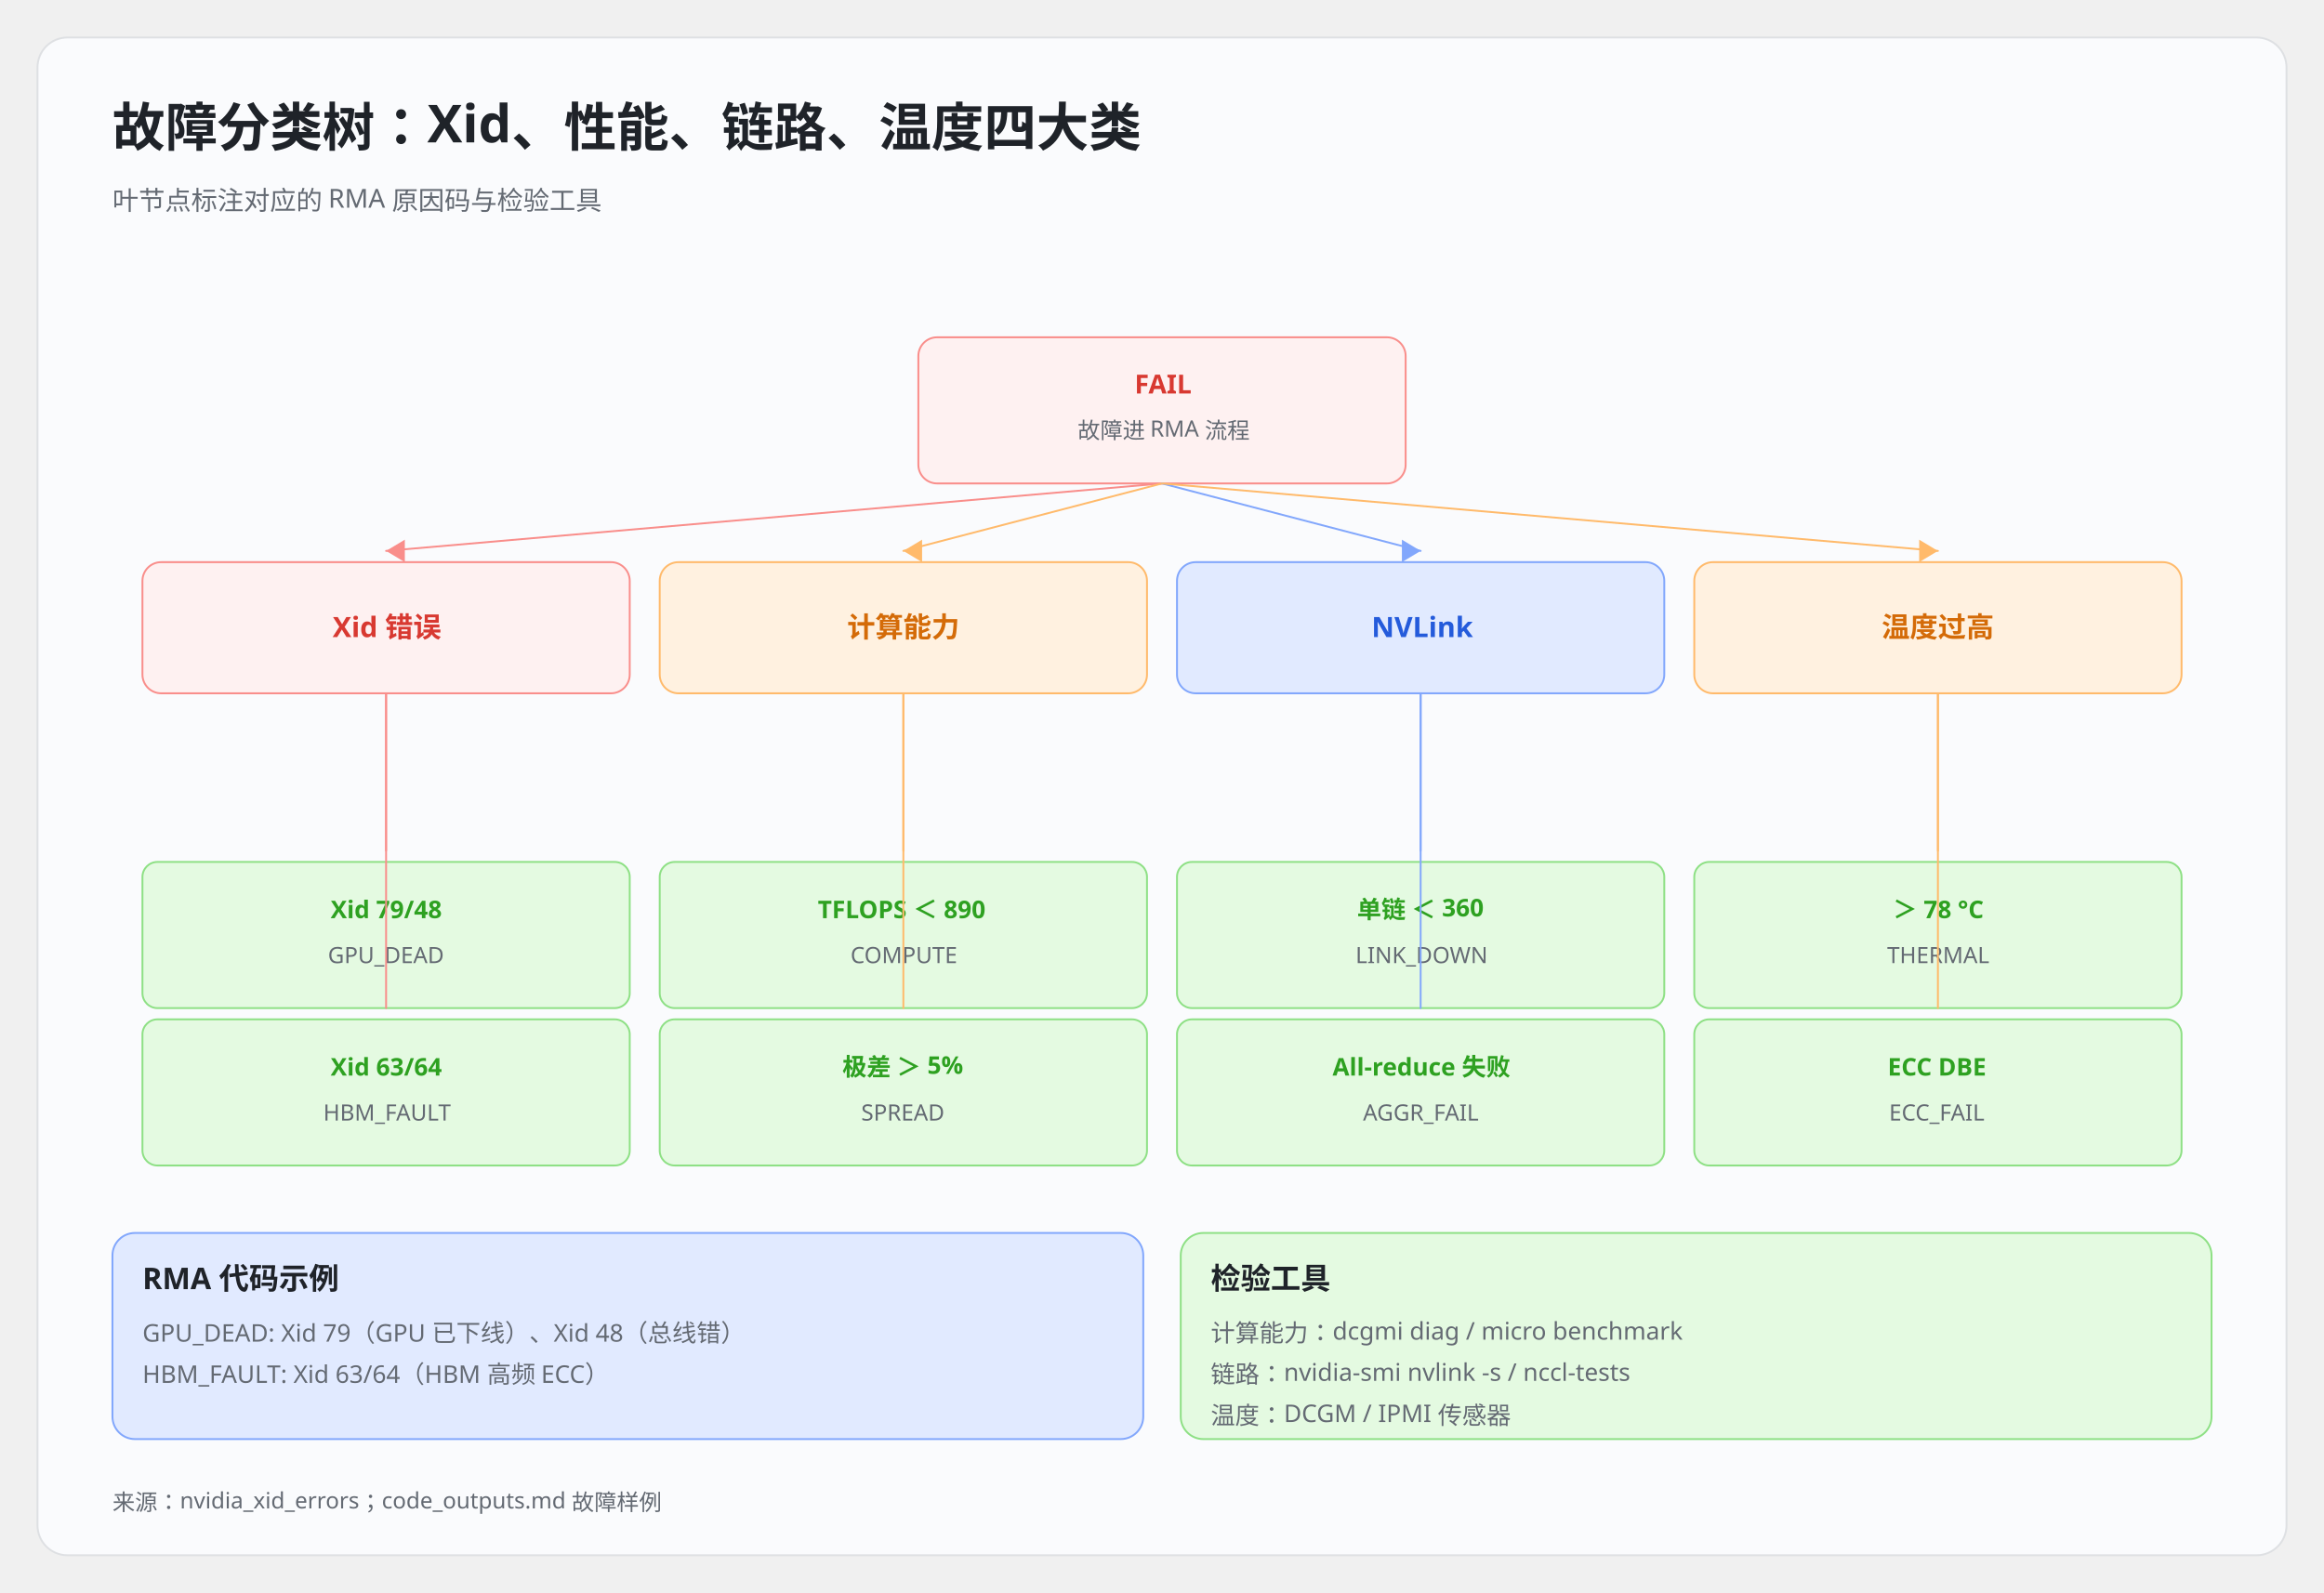
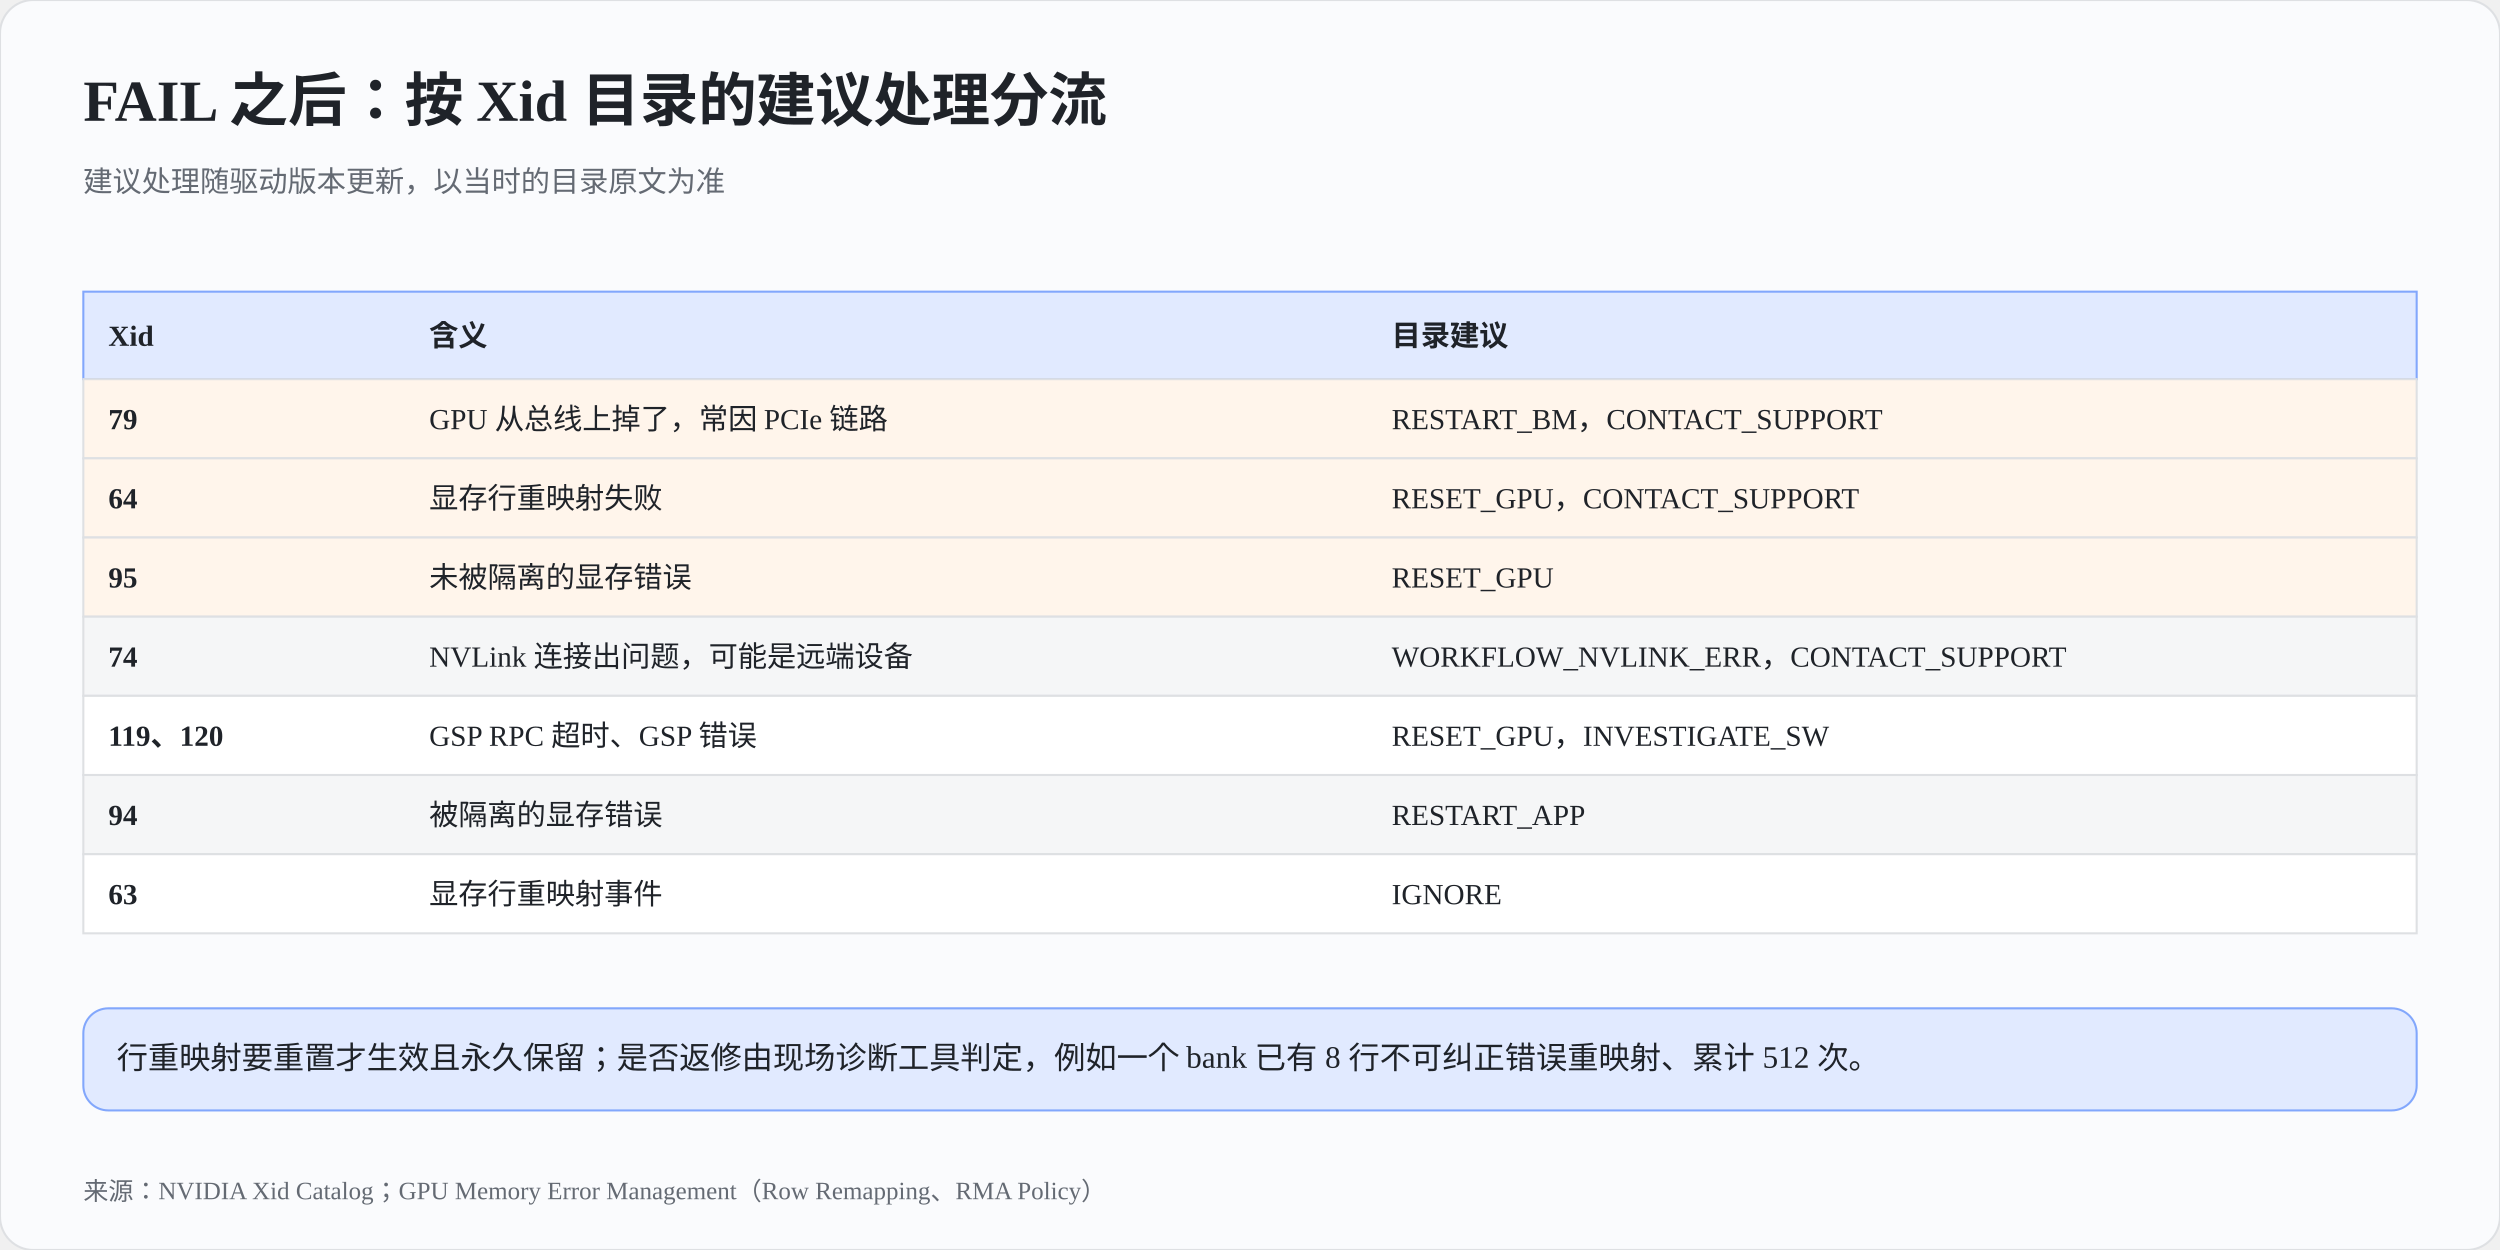
- <svg xmlns="http://www.w3.org/2000/svg" width="1240" height="850" viewBox="-20 -20 1240 850">
-   <g id="o3:1" transform="translate(0, 0)">
-     <rect x="0" y="0" width="1200" height="810" fill="#fafbfd" stroke="#dee0e3" stroke-width="1" rx="16" ry="16" />
-   </g>
-   <g id="a3:1" transform="translate(40, 25.058)">
-     <text font-size="28" font-family="Noto Sans SC, 'PingFang SC', 'Hiragino Sans GB', 'Microsoft YaHei', sans-serif" font-weight="bold" fill="#1f2329" text-anchor="start" dominant-baseline="alphabetic" x="0">
-       <tspan x="0" y="32.942">
-         <tspan x="0" text-anchor="start">故障分类树：Xid、性能、链路、温度四大类</tspan>
-       </tspan>
-     </text>
-   </g>
-   <g id="a3:2" transform="translate(40, 75.529)">
-     <text font-size="14" font-family="Noto Sans SC, 'PingFang SC', 'Hiragino Sans GB', 'Microsoft YaHei', sans-serif" font-weight="normal" fill="#646a73" text-anchor="start" dominant-baseline="alphabetic" x="0">
-       <tspan x="0" y="16.471">
-         <tspan x="0" text-anchor="start">叶节点标注对应的 RMA 原因码与检验工具</tspan>
-       </tspan>
-     </text>
-   </g>
-   <g id="o3:2" transform="translate(470, 160)">
-     <rect x="0" y="0" width="260" height="78" fill="#fef1f1" stroke="#f98e8b" stroke-width="1" rx="10" ry="10" />
-   </g>
-   <g id="a3:3" transform="translate(579.5, 173.529)">
-     <text font-size="14" font-family="Noto Sans SC, 'PingFang SC', 'Hiragino Sans GB', 'Microsoft YaHei', sans-serif" font-weight="bold" fill="#d83931" text-anchor="middle" dominant-baseline="alphabetic" x="20.5">
-       <tspan x="20.5" y="16.471">
-         <tspan x="5.87" text-anchor="start">FAIL</tspan>
-       </tspan>
-     </text>
-   </g>
-   <g id="a3:4" transform="translate(552.5, 199.882)">
-     <text font-size="12" font-family="Noto Sans SC, 'PingFang SC', 'Hiragino Sans GB', 'Microsoft YaHei', sans-serif" font-weight="normal" fill="#646a73" text-anchor="middle" dominant-baseline="alphabetic" x="47.5">
-       <tspan x="47.5" y="14.118">
-         <tspan x="2.48" text-anchor="start">故障进 RMA 流程</tspan>
-       </tspan>
-     </text>
-   </g>
-   <g id="c3:1" transform="translate(186, 238)">
-     <path fill="none" stroke="#f98e8b" stroke-width="1" stroke-linecap="round" stroke-linejoin="round" d="M 414 0 L 0 36" />
-   </g>
-   <g id="d3:1" transform="translate(183.5, 265.5)">
-     <defs>
-       <symbol id="svgicon-d3-1" viewBox="0 0 15 17">
-         <g transform="translate(-183.5 -265.5)">
-           <polygon points="196,268 186,274 196,280" fill="#F98E8B" />
-         </g>
-       </symbol>
-     </defs>
-     <use href="#svgicon-d3-1" x="0" y="0" width="15" height="17" />
-   </g>
-   <g id="o3:3" transform="translate(56, 280)">
-     <rect x="0" y="0" width="260" height="70" fill="#fef1f1" stroke="#f98e8b" stroke-width="1" rx="10" ry="10" />
-   </g>
-   <g id="a3:5" transform="translate(149, 302.3525)">
-     <text font-size="15" font-family="Noto Sans SC, 'PingFang SC', 'Hiragino Sans GB', 'Microsoft YaHei', sans-serif" font-weight="bold" fill="#d83931" text-anchor="middle" dominant-baseline="alphabetic" x="37">
-       <tspan x="37" y="17.648">
-         <tspan x="8.485" text-anchor="start">Xid 错误</tspan>
-       </tspan>
-     </text>
-   </g>
-   <g id="c3:2" transform="translate(186, 350)">
-     <path fill="none" stroke="#f98e8b" stroke-width="1" stroke-linecap="round" stroke-linejoin="round" d="M 0 0 L 0 84" />
-   </g>
-   <g id="o3:4" transform="translate(56, 440)">
-     <rect x="0" y="0" width="260" height="78" fill="#e4fae1" stroke="#8ee085" stroke-width="1" rx="8" ry="8" />
-   </g>
-   <g id="a3:6" transform="translate(149.5, 454.7055)">
-     <text font-size="13" font-family="Noto Sans SC, 'PingFang SC', 'Hiragino Sans GB', 'Microsoft YaHei', sans-serif" font-weight="bold" fill="#2ea121" text-anchor="middle" dominant-baseline="alphabetic" x="36.5">
-       <tspan x="36.5" y="15.295">
-         <tspan x="6.93" text-anchor="start">Xid 79/48</tspan>
-       </tspan>
-     </text>
-   </g>
-   <g id="a3:7" transform="translate(153, 479.882)">
-     <text font-size="12" font-family="Noto Sans SC, 'PingFang SC', 'Hiragino Sans GB', 'Microsoft YaHei', sans-serif" font-weight="normal" fill="#646a73" text-anchor="middle" dominant-baseline="alphabetic" x="33">
-       <tspan x="33" y="14.118">
-         <tspan x="1.95" text-anchor="start">GPU_DEAD</tspan>
-       </tspan>
-     </text>
-   </g>
-   <g id="c3:3" transform="translate(186, 350)">
-     <path fill="none" stroke="#f98e8b" stroke-width="1" stroke-linecap="round" stroke-linejoin="round" d="M 0 0 L 0 168" />
-   </g>
-   <g id="o3:5" transform="translate(56, 524)">
-     <rect x="0" y="0" width="260" height="78" fill="#e4fae1" stroke="#8ee085" stroke-width="1" rx="8" ry="8" />
-   </g>
-   <g id="a3:8" transform="translate(149.5, 538.7055)">
-     <text font-size="13" font-family="Noto Sans SC, 'PingFang SC', 'Hiragino Sans GB', 'Microsoft YaHei', sans-serif" font-weight="bold" fill="#2ea121" text-anchor="middle" dominant-baseline="alphabetic" x="36.5">
-       <tspan x="36.5" y="15.295">
-         <tspan x="6.93" text-anchor="start">Xid 63/64</tspan>
-       </tspan>
-     </text>
-   </g>
-   <g id="a3:9" transform="translate(150, 563.882)">
-     <text font-size="12" font-family="Noto Sans SC, 'PingFang SC', 'Hiragino Sans GB', 'Microsoft YaHei', sans-serif" font-weight="normal" fill="#646a73" text-anchor="middle" dominant-baseline="alphabetic" x="36">
-       <tspan x="36" y="14.118">
-         <tspan x="2.485" text-anchor="start">HBM_FAULT</tspan>
-       </tspan>
-     </text>
-   </g>
-   <g id="c3:4" transform="translate(462, 238)">
-     <path fill="none" stroke="#ffba6b" stroke-width="1" stroke-linecap="round" stroke-linejoin="round" d="M 138 0 L 0 36" />
-   </g>
-   <g id="d3:2" transform="translate(459.5, 265.5)">
-     <defs>
-       <symbol id="svgicon-d3-2" viewBox="0 0 15 17">
-         <g transform="translate(-459.5 -265.5)">
-           <polygon points="472,268 462,274 472,280" fill="#FFBA6B" />
-         </g>
-       </symbol>
-     </defs>
-     <use href="#svgicon-d3-2" x="0" y="0" width="15" height="17" />
-   </g>
-   <g id="o3:6" transform="translate(332, 280)">
-     <rect x="0" y="0" width="260" height="70" fill="#fff1e0" stroke="#ffba6b" stroke-width="1" rx="10" ry="10" />
-   </g>
-   <g id="a3:10" transform="translate(423, 302.3525)">
-     <text font-size="15" font-family="Noto Sans SC, 'PingFang SC', 'Hiragino Sans GB', 'Microsoft YaHei', sans-serif" font-weight="bold" fill="#d46b08" text-anchor="middle" dominant-baseline="alphabetic" x="39">
-       <tspan x="39" y="17.648">
-         <tspan x="9" text-anchor="start">计算能力</tspan>
-       </tspan>
-     </text>
-   </g>
-   <g id="c3:5" transform="translate(462, 350)">
-     <path fill="none" stroke="#ffba6b" stroke-width="1" stroke-linecap="round" stroke-linejoin="round" d="M 0 0 L 0 84" />
-   </g>
-   <g id="o3:7" transform="translate(332, 440)">
-     <rect x="0" y="0" width="260" height="78" fill="#e4fae1" stroke="#8ee085" stroke-width="1" rx="8" ry="8" />
-   </g>
-   <g id="a3:11" transform="translate(402.5, 454.7055)">
-     <text font-size="13" font-family="Noto Sans SC, 'PingFang SC', 'Hiragino Sans GB', 'Microsoft YaHei', sans-serif" font-weight="bold" fill="#2ea121" text-anchor="middle" dominant-baseline="alphabetic" x="59.5">
-       <tspan x="59.5" y="15.295">
-         <tspan x="13.85" text-anchor="start">TFLOPS ＜ 890</tspan>
-       </tspan>
-     </text>
-   </g>
-   <g id="a3:12" transform="translate(432, 479.882)">
-     <text font-size="12" font-family="Noto Sans SC, 'PingFang SC', 'Hiragino Sans GB', 'Microsoft YaHei', sans-serif" font-weight="normal" fill="#646a73" text-anchor="middle" dominant-baseline="alphabetic" x="30">
-       <tspan x="30" y="14.118">
-         <tspan x="1.79" text-anchor="start">COMPUTE</tspan>
-       </tspan>
-     </text>
-   </g>
-   <g id="c3:6" transform="translate(462, 350)">
-     <path fill="none" stroke="#ffba6b" stroke-width="1" stroke-linecap="round" stroke-linejoin="round" d="M 0 0 L 0 168" />
-   </g>
-   <g id="o3:8" transform="translate(332, 524)">
-     <rect x="0" y="0" width="260" height="78" fill="#e4fae1" stroke="#8ee085" stroke-width="1" rx="8" ry="8" />
-   </g>
-   <g id="a3:13" transform="translate(419, 538.7055)">
-     <text font-size="13" font-family="Noto Sans SC, 'PingFang SC', 'Hiragino Sans GB', 'Microsoft YaHei', sans-serif" font-weight="bold" fill="#2ea121" text-anchor="middle" dominant-baseline="alphabetic" x="43">
-       <tspan x="43" y="15.295">
-         <tspan x="10.455" text-anchor="start">极差 ＞ 5%</tspan>
-       </tspan>
-     </text>
-   </g>
-   <g id="a3:14" transform="translate(437.5, 563.882)">
-     <text font-size="12" font-family="Noto Sans SC, 'PingFang SC', 'Hiragino Sans GB', 'Microsoft YaHei', sans-serif" font-weight="normal" fill="#646a73" text-anchor="middle" dominant-baseline="alphabetic" x="24.5">
-       <tspan x="24.5" y="14.118">
-         <tspan x="2.005" text-anchor="start">SPREAD</tspan>
-       </tspan>
-     </text>
-   </g>
-   <g id="c3:7" transform="translate(600, 238)">
-     <path fill="none" stroke="#82a7fc" stroke-width="1" stroke-linecap="round" stroke-linejoin="round" d="M 0 0 L 138 36" />
-   </g>
-   <g id="d3:3" transform="translate(725.5, 265.5)">
-     <defs>
-       <symbol id="svgicon-d3-3" viewBox="0 0 15 17">
-         <g transform="translate(-725.5 -265.5)">
-           <polygon points="728,268 738,274 728,280" fill="#82A7FC" />
-         </g>
-       </symbol>
-     </defs>
-     <use href="#svgicon-d3-3" x="0" y="0" width="15" height="17" />
-   </g>
-   <g id="o3:9" transform="translate(608, 280)">
-     <rect x="0" y="0" width="260" height="70" fill="#e1eaff" stroke="#82a7fc" stroke-width="1" rx="10" ry="10" />
-   </g>
-   <g id="a3:15" transform="translate(706.5, 302.3525)">
-     <text font-size="15" font-family="Noto Sans SC, 'PingFang SC', 'Hiragino Sans GB', 'Microsoft YaHei', sans-serif" font-weight="bold" fill="#245bdb" text-anchor="middle" dominant-baseline="alphabetic" x="31.5">
-       <tspan x="31.5" y="17.648">
-         <tspan x="5.285" text-anchor="start">NVLink</tspan>
-       </tspan>
-     </text>
-   </g>
-   <g id="c3:8" transform="translate(738, 350)">
-     <path fill="none" stroke="#82a7fc" stroke-width="1" stroke-linecap="round" stroke-linejoin="round" d="M 0 0 L 0 84" />
-   </g>
-   <g id="o3:10" transform="translate(608, 440)">
-     <rect x="0" y="0" width="260" height="78" fill="#e4fae1" stroke="#8ee085" stroke-width="1" rx="8" ry="8" />
-   </g>
-   <g id="a3:16" transform="translate(693.5, 454.7055)">
-     <text font-size="13" font-family="Noto Sans SC, 'PingFang SC', 'Hiragino Sans GB', 'Microsoft YaHei', sans-serif" font-weight="bold" fill="#2ea121" text-anchor="middle" dominant-baseline="alphabetic" x="44.5">
-       <tspan x="44.5" y="15.295">
-         <tspan x="10.545" text-anchor="start">单链 ＜ 360</tspan>
-       </tspan>
-     </text>
-   </g>
-   <g id="a3:17" transform="translate(702, 479.882)">
-     <text font-size="12" font-family="Noto Sans SC, 'PingFang SC', 'Hiragino Sans GB', 'Microsoft YaHei', sans-serif" font-weight="normal" fill="#646a73" text-anchor="middle" dominant-baseline="alphabetic" x="36">
-       <tspan x="36" y="14.118">
-         <tspan x="1.27" text-anchor="start">LINK_DOWN</tspan>
-       </tspan>
-     </text>
-   </g>
-   <g id="c3:9" transform="translate(738, 350)">
-     <path fill="none" stroke="#82a7fc" stroke-width="1" stroke-linecap="round" stroke-linejoin="round" d="M 0 0 L 0 168" />
-   </g>
-   <g id="o3:11" transform="translate(608, 524)">
-     <rect x="0" y="0" width="260" height="78" fill="#e4fae1" stroke="#8ee085" stroke-width="1" rx="8" ry="8" />
-   </g>
-   <g id="a3:18" transform="translate(681.5, 538.7055)">
-     <text font-size="13" font-family="Noto Sans SC, 'PingFang SC', 'Hiragino Sans GB', 'Microsoft YaHei', sans-serif" font-weight="bold" fill="#2ea121" text-anchor="middle" dominant-baseline="alphabetic" x="56.5">
-       <tspan x="56.5" y="15.295">
-         <tspan x="9.495" text-anchor="start">All-reduce 失败</tspan>
-       </tspan>
-     </text>
-   </g>
-   <g id="a3:19" transform="translate(704.5, 563.882)">
-     <text font-size="12" font-family="Noto Sans SC, 'PingFang SC', 'Hiragino Sans GB', 'Microsoft YaHei', sans-serif" font-weight="normal" fill="#646a73" text-anchor="middle" dominant-baseline="alphabetic" x="33.5">
-       <tspan x="33.5" y="14.118">
-         <tspan x="2.76" text-anchor="start">AGGR_FAIL</tspan>
-       </tspan>
-     </text>
-   </g>
-   <g id="c3:10" transform="translate(600, 238)">
-     <path fill="none" stroke="#ffba6b" stroke-width="1" stroke-linecap="round" stroke-linejoin="round" d="M 0 0 L 414 36" />
-   </g>
-   <g id="d3:4" transform="translate(1001.5, 265.5)">
-     <defs>
-       <symbol id="svgicon-d3-4" viewBox="0 0 15 17">
-         <g transform="translate(-1001.5 -265.5)">
-           <polygon points="1004,268 1014,274 1004,280" fill="#FFBA6B" />
-         </g>
-       </symbol>
-     </defs>
-     <use href="#svgicon-d3-4" x="0" y="0" width="15" height="17" />
-   </g>
-   <g id="o3:12" transform="translate(884, 280)">
-     <rect x="0" y="0" width="260" height="70" fill="#fff1e0" stroke="#ffba6b" stroke-width="1" rx="10" ry="10" />
-   </g>
-   <g id="a3:20" transform="translate(975, 302.3525)">
-     <text font-size="15" font-family="Noto Sans SC, 'PingFang SC', 'Hiragino Sans GB', 'Microsoft YaHei', sans-serif" font-weight="bold" fill="#d46b08" text-anchor="middle" dominant-baseline="alphabetic" x="39">
-       <tspan x="39" y="17.648">
-         <tspan x="9" text-anchor="start">温度过高</tspan>
-       </tspan>
-     </text>
-   </g>
-   <g id="c3:11" transform="translate(1014, 350)">
-     <path fill="none" stroke="#ffba6b" stroke-width="1" stroke-linecap="round" stroke-linejoin="round" d="M 0 0 L 0 84" />
-   </g>
-   <g id="o3:13" transform="translate(884, 440)">
-     <rect x="0" y="0" width="260" height="78" fill="#e4fae1" stroke="#8ee085" stroke-width="1" rx="8" ry="8" />
-   </g>
-   <g id="a3:21" transform="translate(980, 454.7055)">
-     <text font-size="13" font-family="Noto Sans SC, 'PingFang SC', 'Hiragino Sans GB', 'Microsoft YaHei', sans-serif" font-weight="bold" fill="#2ea121" text-anchor="middle" dominant-baseline="alphabetic" x="34">
-       <tspan x="34" y="15.295">
-         <tspan x="9.99" text-anchor="start">＞ 78 °C</tspan>
-       </tspan>
-     </text>
-   </g>
-   <g id="a3:22" transform="translate(985.5, 479.882)">
-     <text font-size="12" font-family="Noto Sans SC, 'PingFang SC', 'Hiragino Sans GB', 'Microsoft YaHei', sans-serif" font-weight="normal" fill="#646a73" text-anchor="middle" dominant-baseline="alphabetic" x="28.5">
-       <tspan x="28.5" y="14.118">
-         <tspan x="1.415" text-anchor="start">THERMAL</tspan>
-       </tspan>
-     </text>
-   </g>
-   <g id="c3:12" transform="translate(1014, 350)">
-     <path fill="none" stroke="#ffba6b" stroke-width="1" stroke-linecap="round" stroke-linejoin="round" d="M 0 0 L 0 168" />
-   </g>
-   <g id="o3:14" transform="translate(884, 524)">
-     <rect x="0" y="0" width="260" height="78" fill="#e4fae1" stroke="#8ee085" stroke-width="1" rx="8" ry="8" />
-   </g>
-   <g id="a3:23" transform="translate(976.5, 538.7055)">
-     <text font-size="13" font-family="Noto Sans SC, 'PingFang SC', 'Hiragino Sans GB', 'Microsoft YaHei', sans-serif" font-weight="bold" fill="#2ea121" text-anchor="middle" dominant-baseline="alphabetic" x="37.5">
-       <tspan x="37.5" y="15.295">
-         <tspan x="10.685" text-anchor="start">ECC DBE</tspan>
-       </tspan>
-     </text>
-   </g>
-   <g id="a3:24" transform="translate(985, 563.882)">
-     <text font-size="12" font-family="Noto Sans SC, 'PingFang SC', 'Hiragino Sans GB', 'Microsoft YaHei', sans-serif" font-weight="normal" fill="#646a73" text-anchor="middle" dominant-baseline="alphabetic" x="29">
-       <tspan x="29" y="14.118">
-         <tspan x="2.925" text-anchor="start">ECC_FAIL</tspan>
-       </tspan>
-     </text>
-   </g>
-   <g id="o3:15" transform="translate(40, 638)">
-     <rect x="0" y="0" width="550" height="110" fill="#e1eaff" stroke="#82a7fc" stroke-width="1" rx="12" ry="12" />
-   </g>
-   <g id="a3:25" transform="translate(56, 649.176)">
-     <text font-size="16" font-family="Noto Sans SC, 'PingFang SC', 'Hiragino Sans GB', 'Microsoft YaHei', sans-serif" font-weight="bold" fill="#1f2329" text-anchor="start" dominant-baseline="alphabetic" x="0">
-       <tspan x="0" y="18.824">
-         <tspan x="0" text-anchor="start">RMA 代码示例</tspan>
-       </tspan>
-     </text>
-   </g>
-   <g id="a3:26" transform="translate(56, 680.7055)">
-     <text font-size="13" font-family="Noto Sans SC, 'PingFang SC', 'Hiragino Sans GB', 'Microsoft YaHei', sans-serif" font-weight="normal" fill="#646a73" text-anchor="start" dominant-baseline="alphabetic" x="0">
-       <tspan x="0" y="15.295">
-         <tspan x="0" text-anchor="start">GPU_DEAD: Xid 79（GPU 已下线）、Xid 48（总线错）</tspan>
-       </tspan>
-     </text>
-   </g>
-   <g id="a3:27" transform="translate(56, 702.7055)">
-     <text font-size="13" font-family="Noto Sans SC, 'PingFang SC', 'Hiragino Sans GB', 'Microsoft YaHei', sans-serif" font-weight="normal" fill="#646a73" text-anchor="start" dominant-baseline="alphabetic" x="0">
-       <tspan x="0" y="15.295">
-         <tspan x="0" text-anchor="start">HBM_FAULT: Xid 63/64（HBM 高频 ECC）</tspan>
-       </tspan>
-     </text>
-   </g>
-   <g id="o3:16" transform="translate(610, 638)">
-     <rect x="0" y="0" width="550" height="110" fill="#e4fae1" stroke="#8ee085" stroke-width="1" rx="12" ry="12" />
-   </g>
-   <g id="a3:28" transform="translate(626, 649.176)">
-     <text font-size="16" font-family="Noto Sans SC, 'PingFang SC', 'Hiragino Sans GB', 'Microsoft YaHei', sans-serif" font-weight="bold" fill="#1f2329" text-anchor="start" dominant-baseline="alphabetic" x="0">
-       <tspan x="0" y="18.824">
-         <tspan x="0" text-anchor="start">检验工具</tspan>
-       </tspan>
-     </text>
-   </g>
-   <g id="a3:29" transform="translate(626, 680.7055)">
-     <text font-size="13" font-family="Noto Sans SC, 'PingFang SC', 'Hiragino Sans GB', 'Microsoft YaHei', sans-serif" font-weight="normal" fill="#646a73" text-anchor="start" dominant-baseline="alphabetic" x="0">
-       <tspan x="0" y="15.295">
-         <tspan x="0" text-anchor="start">计算能力：dcgmi diag / micro benchmark</tspan>
-       </tspan>
-     </text>
-   </g>
-   <g id="a3:30" transform="translate(626, 702.7055)">
-     <text font-size="13" font-family="Noto Sans SC, 'PingFang SC', 'Hiragino Sans GB', 'Microsoft YaHei', sans-serif" font-weight="normal" fill="#646a73" text-anchor="start" dominant-baseline="alphabetic" x="0">
-       <tspan x="0" y="15.295">
-         <tspan x="0" text-anchor="start">链路：nvidia-smi nvlink -s / nccl-tests</tspan>
-       </tspan>
-     </text>
-   </g>
-   <g id="a3:31" transform="translate(626, 724.7055)">
-     <text font-size="13" font-family="Noto Sans SC, 'PingFang SC', 'Hiragino Sans GB', 'Microsoft YaHei', sans-serif" font-weight="normal" fill="#646a73" text-anchor="start" dominant-baseline="alphabetic" x="0">
-       <tspan x="0" y="15.295">
-         <tspan x="0" text-anchor="start">温度：DCGM / IPMI 传感器</tspan>
-       </tspan>
-     </text>
-   </g>
-   <g id="a3:32" transform="translate(40, 771.882)">
-     <text font-size="12" font-family="Noto Sans SC, 'PingFang SC', 'Hiragino Sans GB', 'Microsoft YaHei', sans-serif" font-weight="normal" fill="#646a73" text-anchor="start" dominant-baseline="alphabetic" x="0">
-       <tspan x="0" y="14.118">
-         <tspan x="0" text-anchor="start">来源：nvidia_xid_errors；code_outputs.md 故障样例</tspan>
-       </tspan>
-     </text>
-   </g>
+ <svg xmlns="http://www.w3.org/2000/svg" viewBox="0 0 1200 600" width="1200" height="600">
+   <rect x="0" y="0" width="1200" height="600" rx="16" fill="#FAFBFD" stroke="#DEE0E3" />
+   <text x="40" y="58" font-size="28" fill="#1F2329" font-weight="bold">FAIL 之后：按 Xid 目录的建议处理分流</text>
+   <text x="40" y="92" font-size="14" fill="#646A73">建议处理随驱动版本更新，以当时的目录原文为准</text>
+   <rect x="40" y="140" width="1120" height="42" rx="0" fill="#E1EAFF" stroke="#82A7FC" stroke-width="1" />
+   <text x="52" y="166" font-size="14" fill="#1F2329" font-weight="bold">Xid</text>
+   <text x="206" y="166" font-size="14" fill="#1F2329" font-weight="bold">含义</text>
+   <text x="668" y="166" font-size="14" fill="#1F2329" font-weight="bold">目录建议</text>
+   <rect x="40" y="182" width="1120" height="38" rx="0" fill="#FFF5EB" stroke="#DEE0E3" stroke-width="1" />
+   <text x="52" y="206" font-size="14" fill="#1F2329" font-weight="bold">79</text>
+   <text x="206" y="206" font-size="14" fill="#1F2329">GPU 从总线上掉了，常因 PCIe 链路</text>
+   <text x="668" y="206" font-size="14" fill="#1F2329">RESTART_BM，CONTACT_SUPPORT</text>
+   <rect x="40" y="220" width="1120" height="38" rx="0" fill="#FFF5EB" stroke="#DEE0E3" stroke-width="1" />
+   <text x="52" y="244" font-size="14" fill="#1F2329" font-weight="bold">64</text>
+   <text x="206" y="244" font-size="14" fill="#1F2329">显存行重映射失败</text>
+   <text x="668" y="244" font-size="14" fill="#1F2329">RESET_GPU，CONTACT_SUPPORT</text>
+   <rect x="40" y="258" width="1120" height="38" rx="0" fill="#FFF5EB" stroke="#DEE0E3" stroke-width="1" />
+   <text x="52" y="282" font-size="14" fill="#1F2329" font-weight="bold">95</text>
+   <text x="206" y="282" font-size="14" fill="#1F2329">未被隔离的显存错误</text>
+   <text x="668" y="282" font-size="14" fill="#1F2329">RESET_GPU</text>
+   <rect x="40" y="296" width="1120" height="38" rx="0" fill="#F5F6F7" stroke="#DEE0E3" stroke-width="1" />
+   <text x="52" y="320" font-size="14" fill="#1F2329" font-weight="bold">74</text>
+   <text x="206" y="320" font-size="14" fill="#1F2329">NVLink 连接出问题，可能是远端设备</text>
+   <text x="668" y="320" font-size="14" fill="#1F2329">WORKFLOW_NVLINK_ERR，CONTACT_SUPPORT</text>
+   <rect x="40" y="334" width="1120" height="38" rx="0" fill="#FFFFFF" stroke="#DEE0E3" stroke-width="1" />
+   <text x="52" y="358" font-size="14" fill="#1F2329" font-weight="bold">119、120</text>
+   <text x="206" y="358" font-size="14" fill="#1F2329">GSP RPC 超时、GSP 错误</text>
+   <text x="668" y="358" font-size="14" fill="#1F2329">RESET_GPU，INVESTIGATE_SW</text>
+   <rect x="40" y="372" width="1120" height="38" rx="0" fill="#F5F6F7" stroke="#DEE0E3" stroke-width="1" />
+   <text x="52" y="396" font-size="14" fill="#1F2329" font-weight="bold">94</text>
+   <text x="206" y="396" font-size="14" fill="#1F2329">被隔离的显存错误</text>
+   <text x="668" y="396" font-size="14" fill="#1F2329">RESTART_APP</text>
+   <rect x="40" y="410" width="1120" height="38" rx="0" fill="#FFFFFF" stroke="#DEE0E3" stroke-width="1" />
+   <text x="52" y="434" font-size="14" fill="#1F2329" font-weight="bold">63</text>
+   <text x="206" y="434" font-size="14" fill="#1F2329">显存行重映射事件</text>
+   <text x="668" y="434" font-size="14" fill="#1F2329">IGNORE</text>
+   <rect x="40" y="484" width="1120" height="49" rx="12" fill="#E1EAFF" stroke="#82A7FC" stroke-width="1" />
+   <text x="56" y="513" font-size="15" fill="#1F2329">行重映射要重置才生效且永久保留；是否返修由现场诊断工具判定，例如一个 bank 已有 8 行不可纠正错误重映射、累计 512 次。</text>
+   <text x="40" y="576" font-size="12" fill="#646A73">来源：NVIDIA Xid Catalog；GPU Memory Error Management（Row Remapping、RMA Policy）</text>
</svg>
